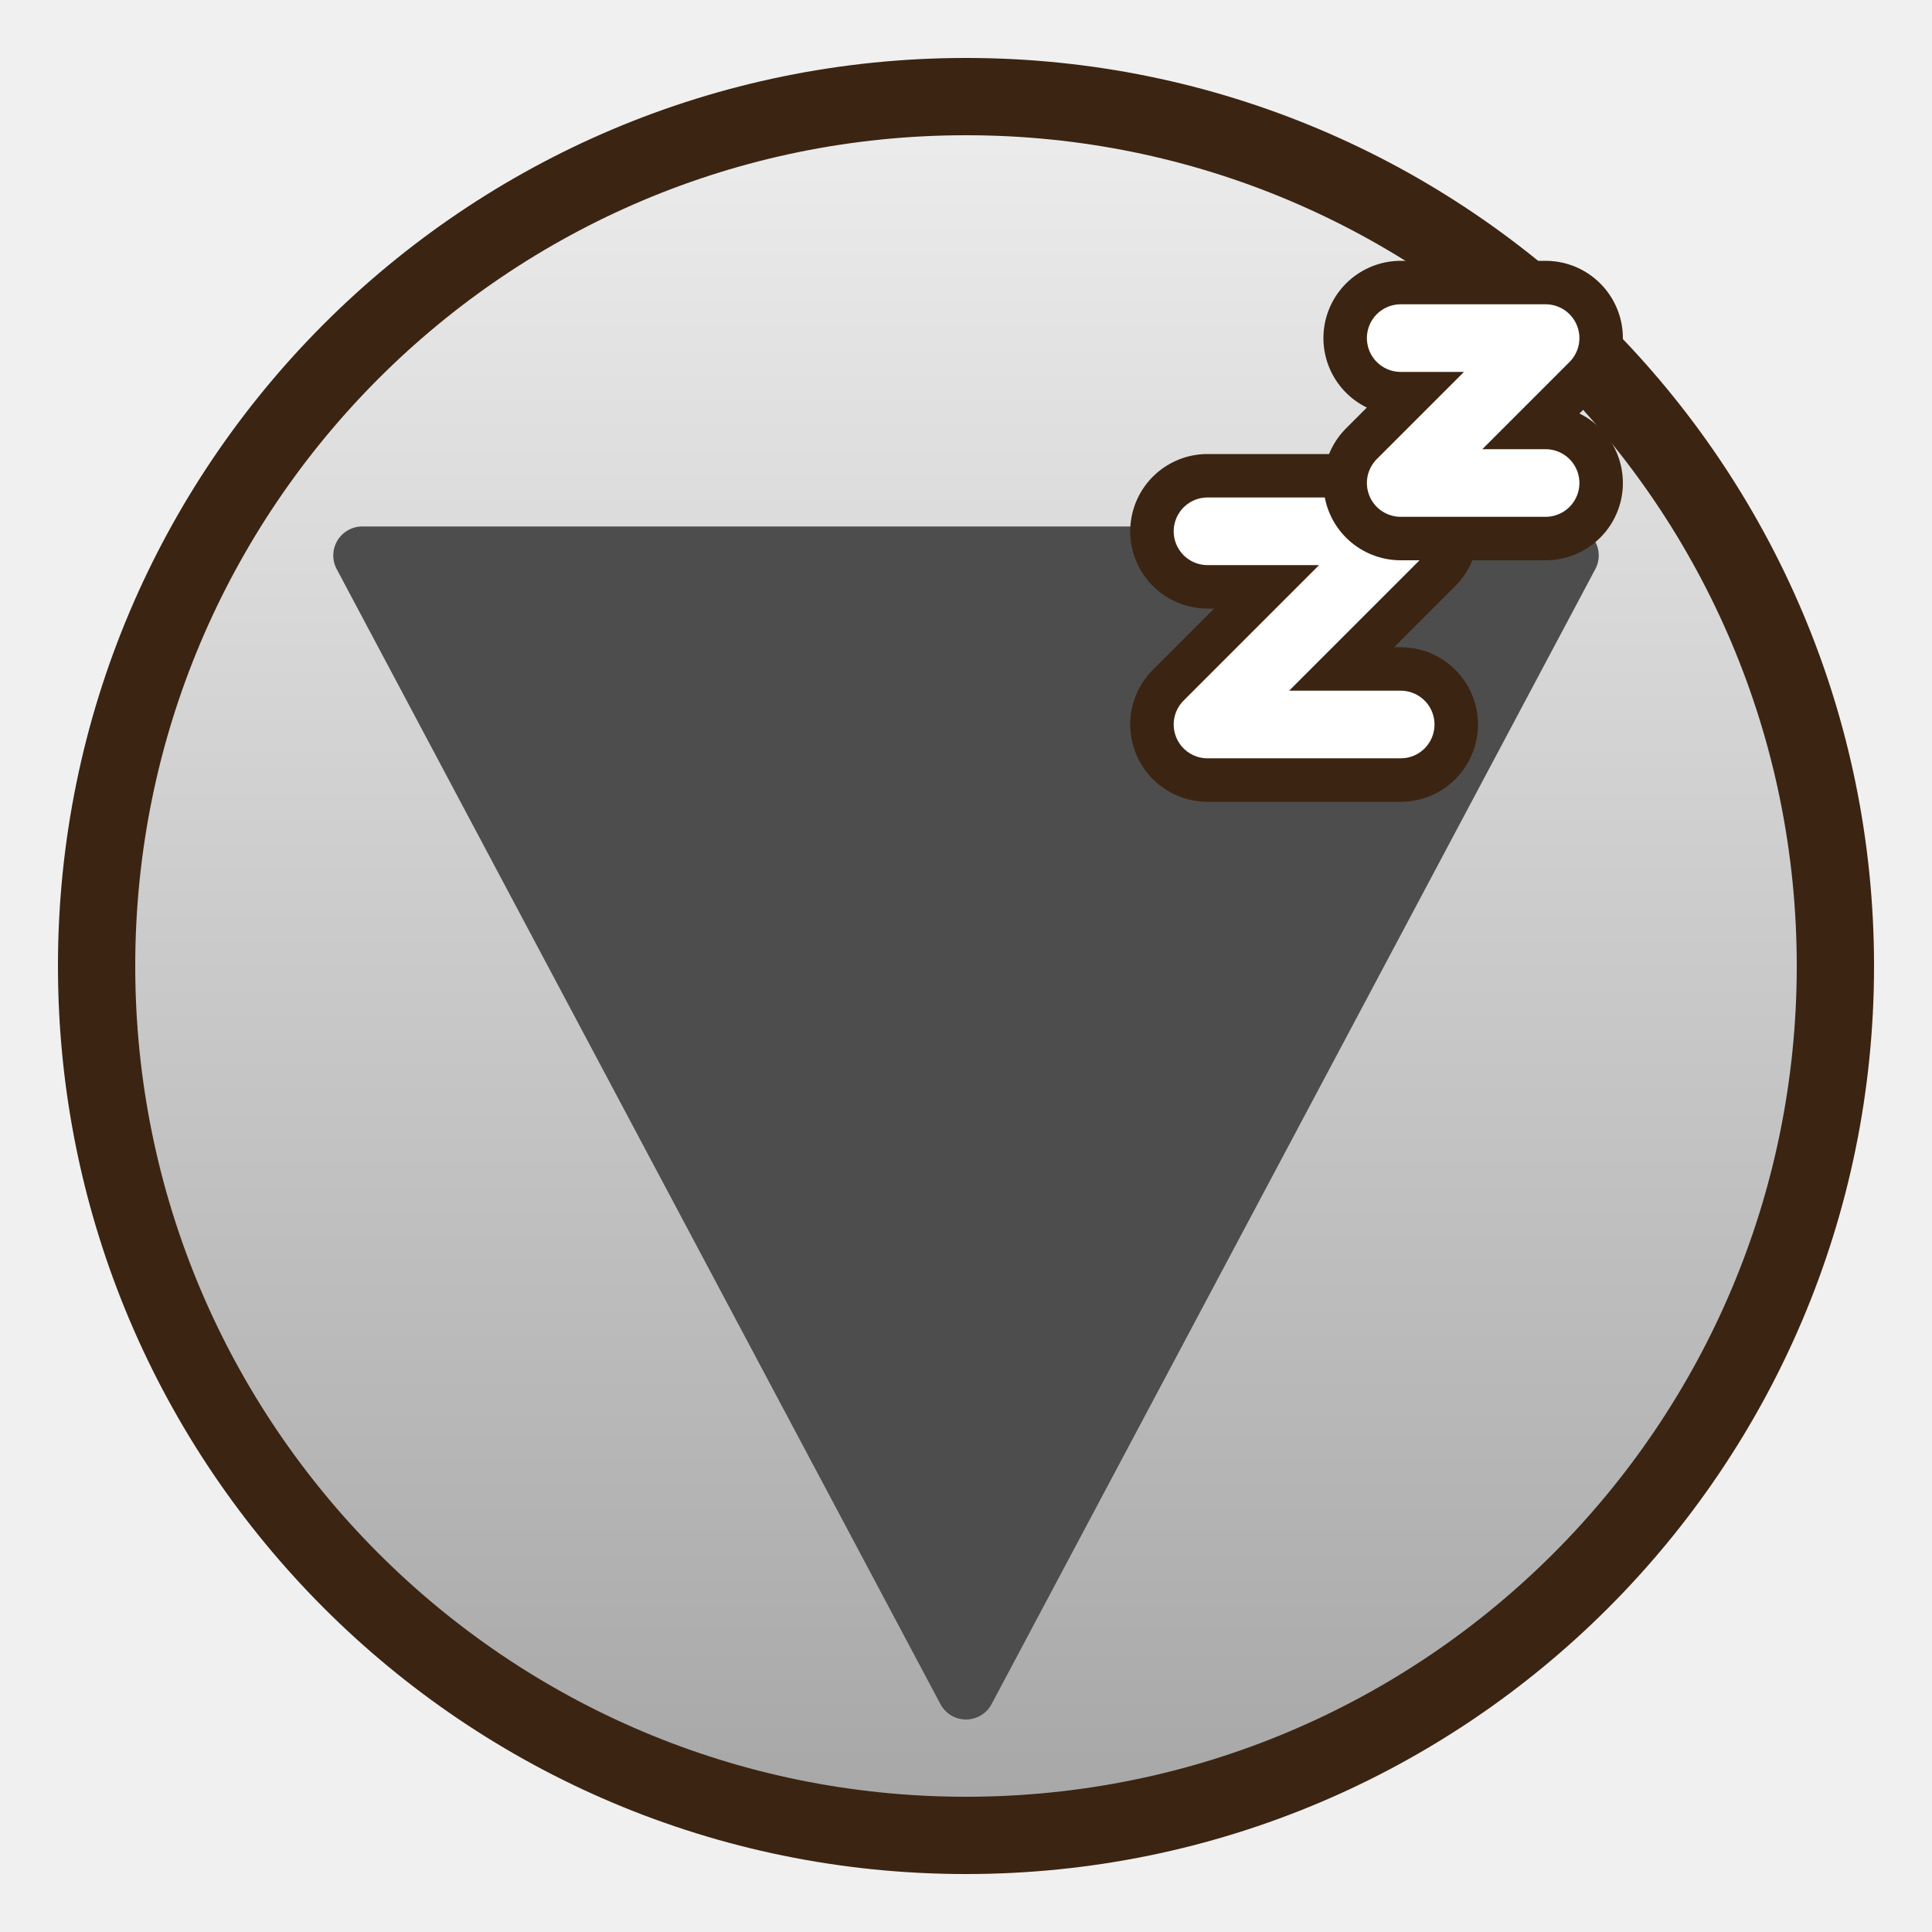
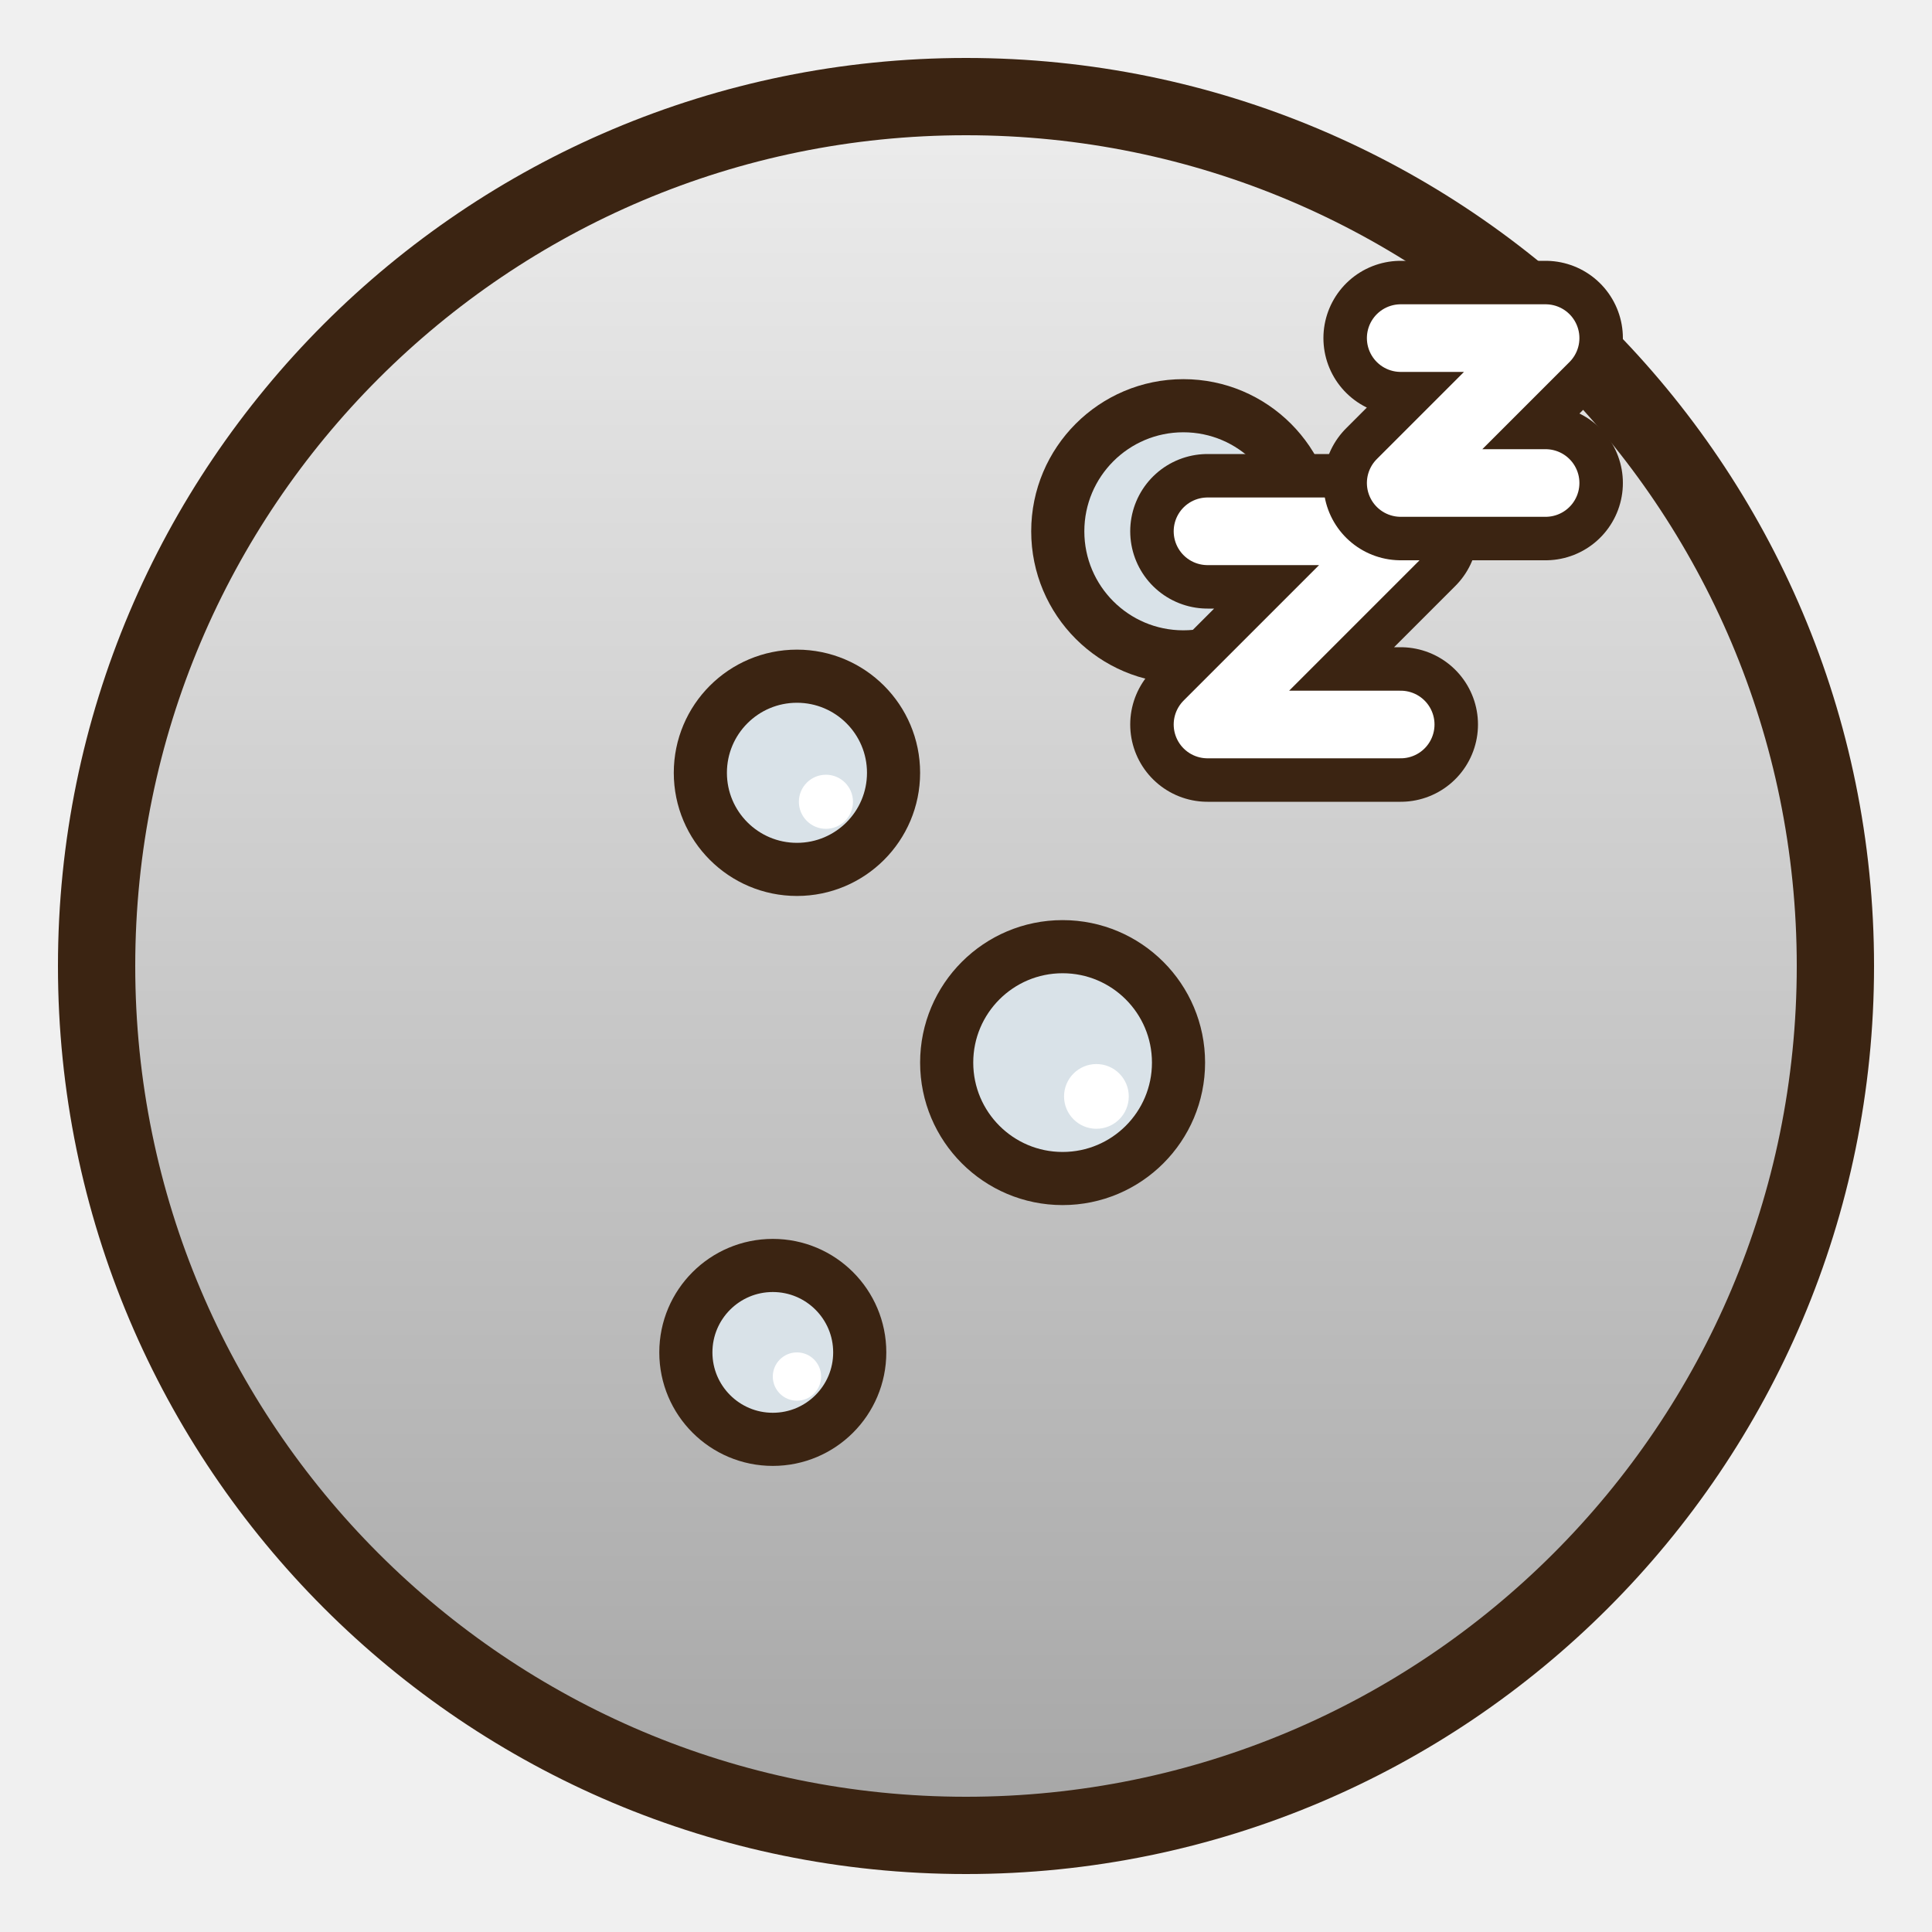
<svg xmlns="http://www.w3.org/2000/svg" width="40" height="40" viewBox="0 0 40 40" role="img" aria-labelledby="title">
  <defs>
    <linearGradient id="gK" x1="0" y1="0" x2="0" y2="1">
      <stop offset="0" stop-color="#EDEDED" />
      <stop offset="1" stop-color="#A6A6A6" />
    </linearGradient>
  </defs>
  <circle cx="20" cy="20" r="18" fill="url(#gK)" stroke="#3B2412" stroke-width="1.6" />
  <g transform="rotate(180 20 20)">
-     <path d="M20,5 L32.5,28.5 L7.5,28.5 Z" fill="#4D4D4D" stroke="#4D4D4D" stroke-width="1.2" stroke-linejoin="round" />
+     <circle cx="15.5" cy="29" r="2.6" fill="#D9E2E8" stroke="#3B2412" stroke-width="1.1" />
+     <circle cx="14.7" cy="28.2" r="0.73" fill="#FFFFFF" />
+     <circle cx="23.5" cy="24" r="2.0" fill="#D9E2E8" stroke="#3B2412" stroke-width="1.1" />
+     <circle cx="22.9" cy="23.4" r="0.56" fill="#FFFFFF" />
+     <circle cx="18" cy="18" r="2.4" fill="#D9E2E8" stroke="#3B2412" stroke-width="1.1" />
+     <circle cx="17.3" cy="17.3" r="0.67" fill="#FFFFFF" />
+     <circle cx="24" cy="12" r="1.8" fill="#D9E2E8" stroke="#3B2412" stroke-width="1.1" />
+     <circle cx="23.5" cy="11.5" r="0.50" fill="#FFFFFF" />
  </g>
  <g opacity="1">
    <animate attributeName="opacity" values="0;1;1;0" keyTimes="0;0.2;0.7;1" dur="2.4s" begin="0s" repeatCount="indefinite" />
    <animateTransform attributeName="transform" type="translate" values="0 0;4 -9" dur="2.4s" begin="0s" repeatCount="indefinite" />
    <path d="M25,11 h4 l-4,4 h4" fill="none" stroke="#3B2412" stroke-width="3.2" stroke-linecap="round" stroke-linejoin="round" />
    <path d="M25,11 h4 l-4,4 h4" fill="none" stroke="#FFFFFF" stroke-width="1.4" stroke-linecap="round" stroke-linejoin="round" />
  </g>
  <g opacity="1">
    <animate attributeName="opacity" values="0;1;1;0" keyTimes="0;0.2;0.7;1" dur="2.4s" begin="1.2s" repeatCount="indefinite" />
    <animateTransform attributeName="transform" type="translate" values="0 0;4 -9" dur="2.4s" begin="1.2s" repeatCount="indefinite" />
    <path d="M29,7 h3 l-3,3 h3" fill="none" stroke="#3B2412" stroke-width="3.2" stroke-linecap="round" stroke-linejoin="round" />
    <path d="M29,7 h3 l-3,3 h3" fill="none" stroke="#FFFFFF" stroke-width="1.4" stroke-linecap="round" stroke-linejoin="round" />
  </g>
</svg>
